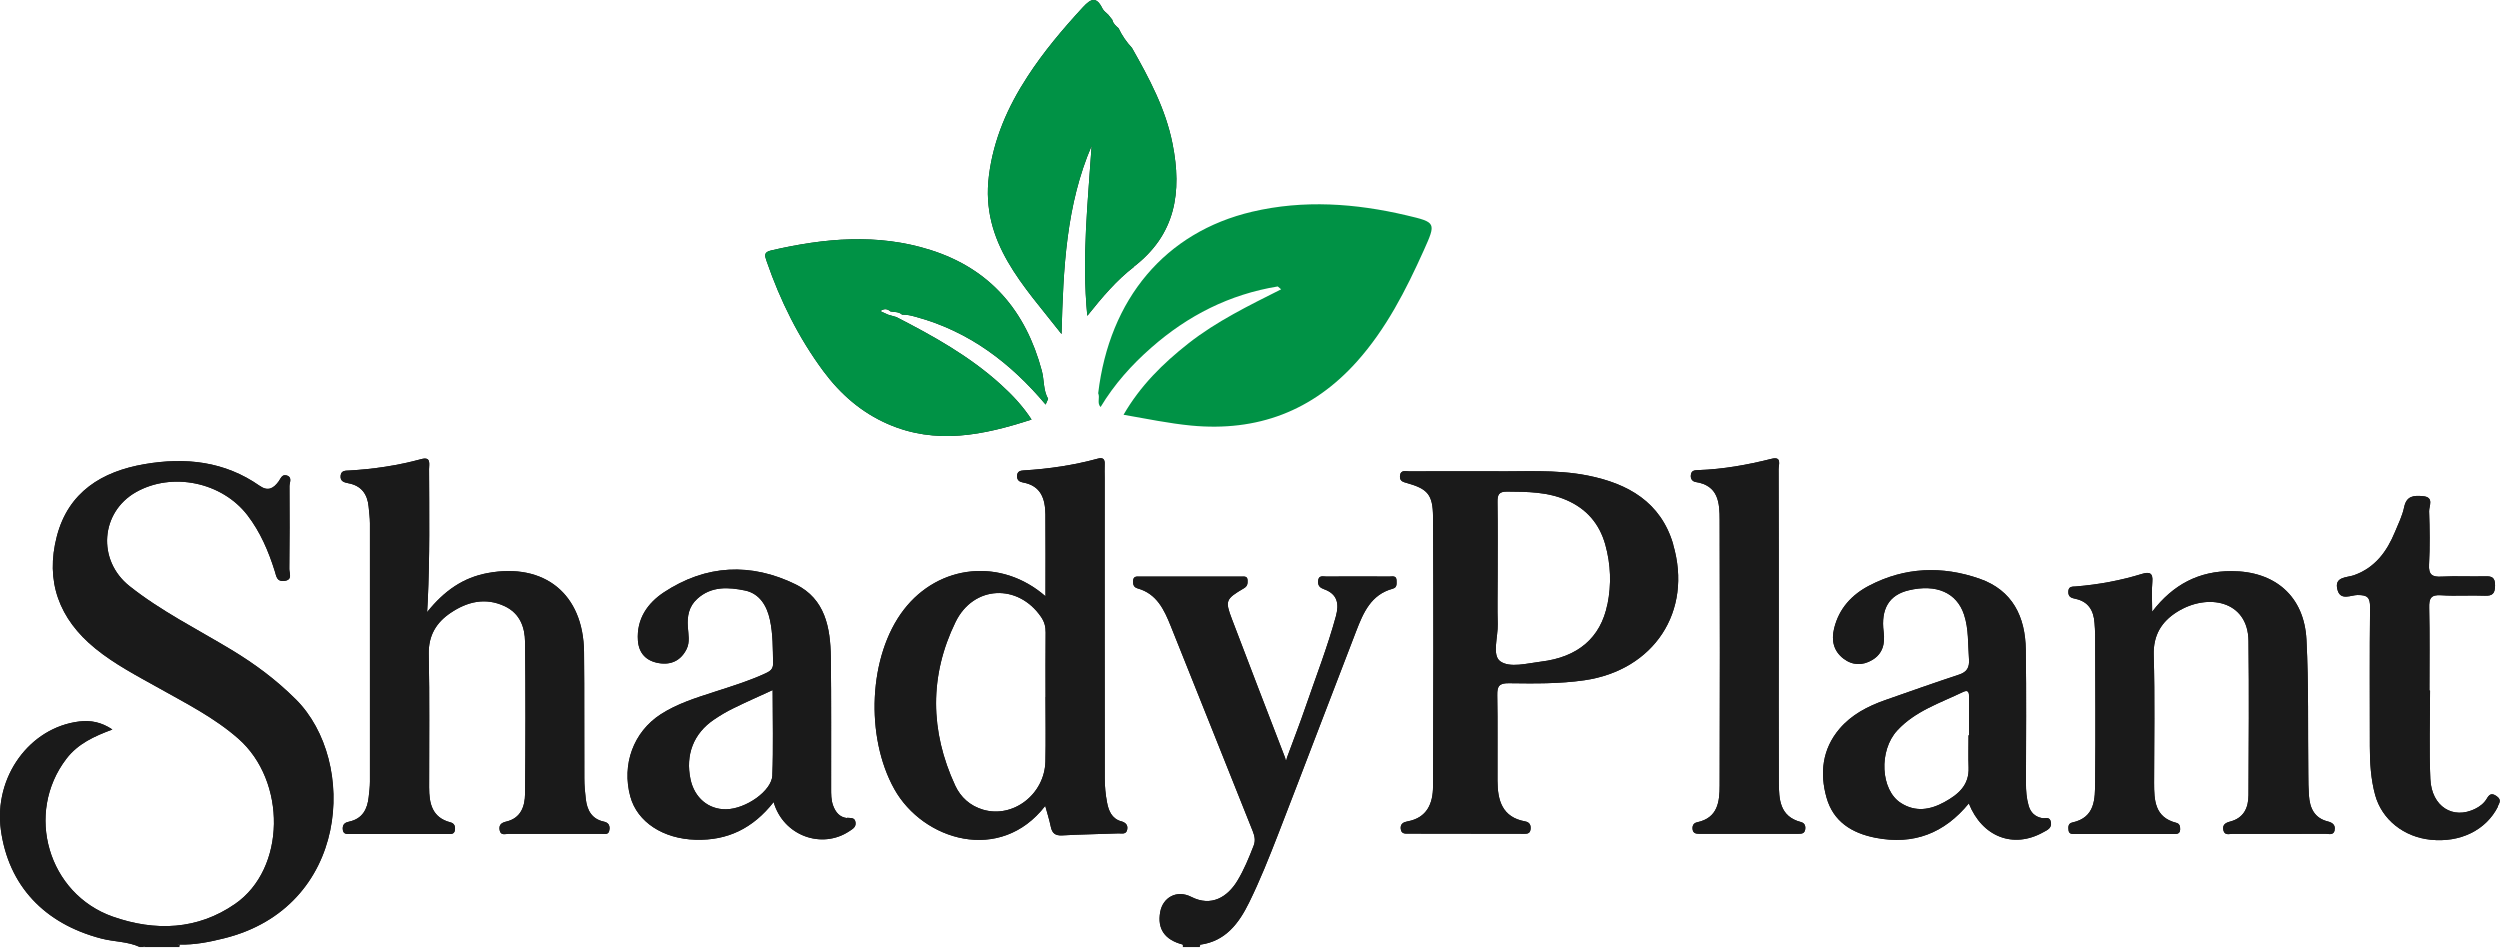
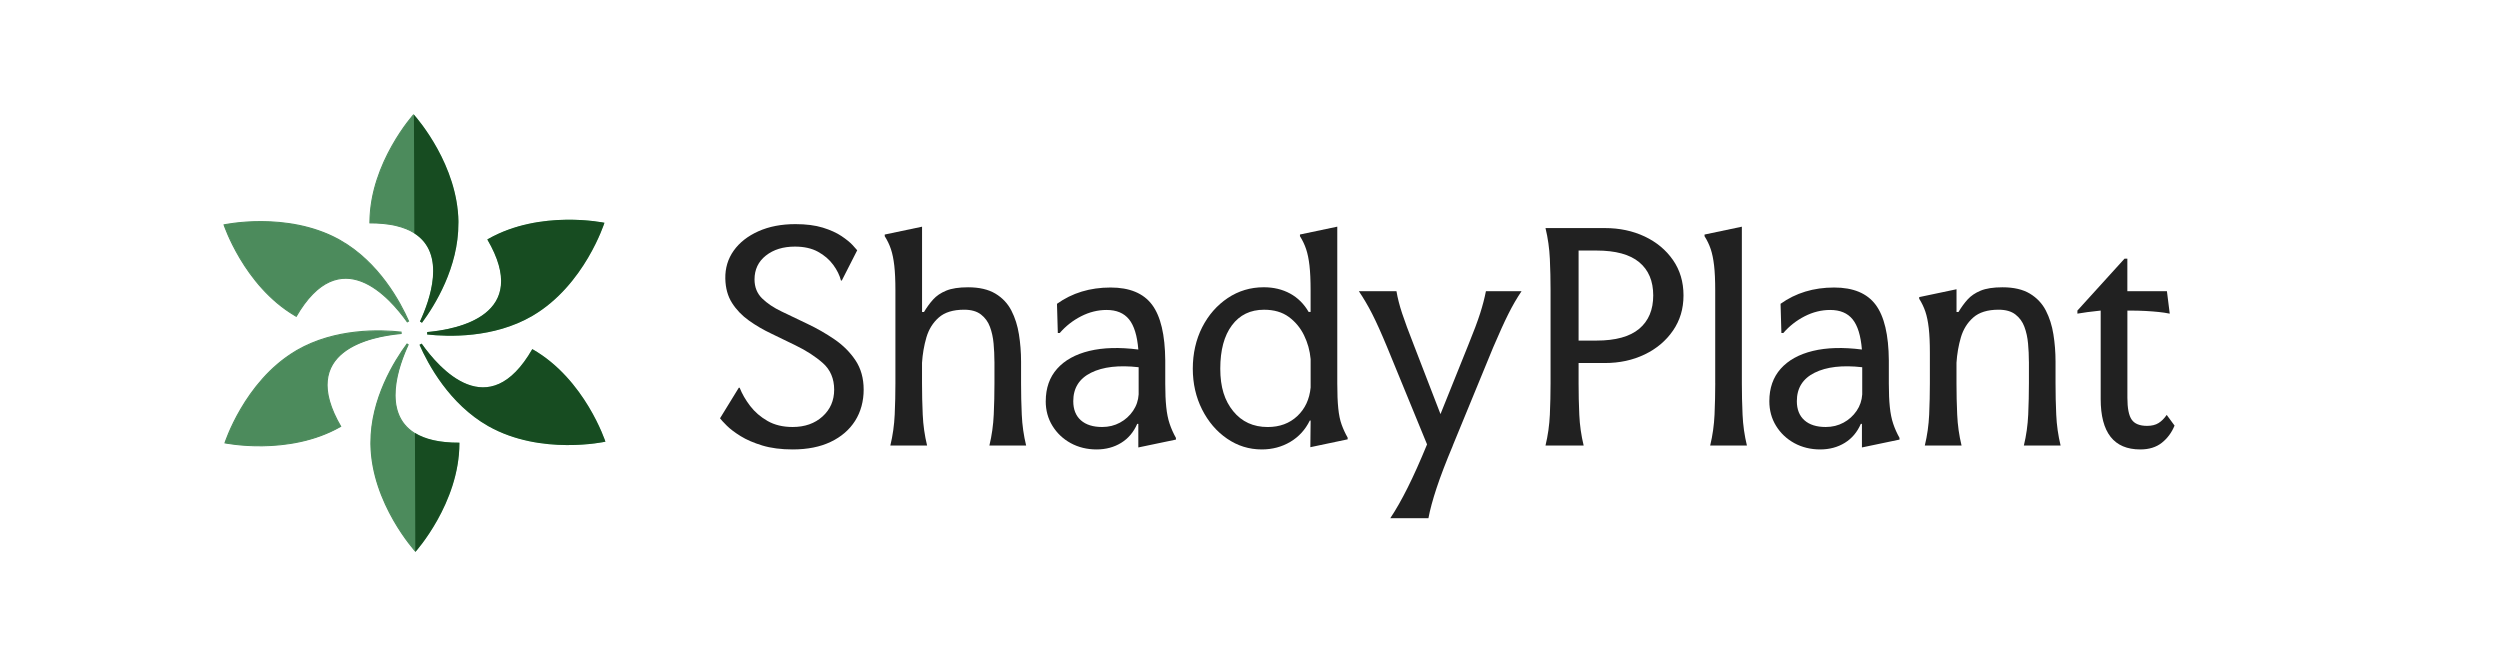
- <svg xmlns="http://www.w3.org/2000/svg" id="Layer_2" data-name="Layer 2" viewBox="0 0 323.44 122.53">
+ <svg xmlns="http://www.w3.org/2000/svg" viewBox="0 0 779.7 208.64">
  <defs>
    <style>
      .cls-1 {
-         fill: #009245;
+         isolation: isolate;
      }

      .cls-2 {
-         fill: #1a1a1a;
+         fill: #4c8b5c;
+       }
+ 
+       .cls-3 {
+         fill: #212121;
+       }
+ 
+       .cls-4 {
+         fill: rgba(255, 255, 255, 0);
+         opacity: 0;
+       }
+ 
+       .cls-5 {
+         mix-blend-mode: multiply;
      }
    </style>
  </defs>
-   <g id="Layer_1-2" data-name="Layer 1">
-     <g>
-       <path class="cls-2" d="M38.27,90.47c8.07,8.05,6.91,26.93-9.29,30.93-1.88,.47-3.78,.85-5.73,.8-.04,.11-.05,.21-.03,.33-.07-.11-.09-.21-.07-.3,0,0,0-.01,0-.02,.02-.07,.06-.12,.12-.18,2.05-.49,4.16-.67,6.19-1.28,6.55-1.95,10.98-5.99,12.56-12.78,1.52-6.5,.38-12.36-4.31-17.35-2.31-2.46-5.05-4.33-7.9-6.06-3.93-2.39-7.99-4.58-11.79-7.19-.55-.38-1.11-.74-1.62-1.17-2.74-2.36-3.66-5.37-2.6-8.45,1.11-3.2,4.15-5.42,7.52-5.67,7.9-.58,11.28,3.1,14.04,9.81,.33,.81,.35,1.78,1.38,2.64,.32-4.1,.12-7.96,.12-11.99-1.02,.28-1.59,1.25-2.59,1-.85-.21-1.51-.76-2.27-1.13-6.29-3.11-12.65-3.26-18.81,.14-6.38,3.52-7.81,12.48-3.15,18.33,2.12,2.66,4.92,4.45,7.82,6.11,4.35,2.5,8.97,4.59,12.84,7.86,3.16,2.68,4.99,6.04,4.97,10.26-.01,1.69,.16,3.38-.27,5.06-1.54,6.01-5.65,8.96-12.1,9.84-3.07,.42-6.17,.14-9.13-1.02-9.76-3.84-10.33-15.11-6.23-20.76,1.29-1.78,3.04-2.92,5.46-3.96-2.02-.56-3.62-.52-5.19,.05-3.69,1.33-5.97,3.94-7.12,7.67-2.03,6.58,1.43,13.68,6.77,16.72,2.74,1.56,5.68,2.38,8.73,2.96,.58,.11,1.42-.13,1.52,.86-1.58-.74-3.33-.67-4.98-1.1-7.41-1.92-12.04-6.87-13.02-14.07-.92-6.83,3.7-13.23,10.15-14.02,1.48-.18,2.87,.09,4.28,1.04-2.34,.87-4.44,1.82-5.94,3.77-5.41,7.06-2.39,17.51,6.02,20.45,5.48,1.92,10.94,1.71,15.79-1.65,6.59-4.55,6.68-15.91,.41-21.4-3.08-2.7-6.69-4.52-10.21-6.5-2.84-1.59-5.75-3.09-8.29-5.16-4.68-3.81-6.49-8.7-4.96-14.53,1.5-5.71,5.82-8.36,11.33-9.31,5.29-.91,10.36-.38,14.9,2.8,1.07,.75,1.78,.35,2.44-.54,.28-.36,.43-.99,1.06-.8,.77,.24,.36,.92,.36,1.39,.03,3.57,.02,7.15-.02,10.72,0,.55,.47,1.41-.66,1.54-.96,.11-1.01-.59-1.21-1.23-.81-2.6-1.87-5.09-3.55-7.28-3.3-4.28-9.72-5.62-14.4-2.99-4.6,2.59-5.08,8.81-.85,12.17,4.08,3.24,8.76,5.57,13.2,8.25,3.01,1.82,5.79,3.88,8.3,6.39Z" />
-       <path class="cls-2" d="M78.85,107.28c-.05,.8-.62,.59-1.05,.6-4,.01-8,.01-12,0-.43,0-1.03,.26-1.16-.49-.12-.69,.24-.95,.87-1.1,1.89-.45,2.4-1.97,2.42-3.59,.06-6.54,.07-13.08,0-19.63-.02-1.92-.66-3.7-2.61-4.63-2.52-1.19-4.87-.6-7.02,.85-1.84,1.24-2.88,2.91-2.83,5.33,.12,5.75,.04,11.51,.05,17.26,0,2.05,.37,3.89,2.75,4.51,.51,.13,.64,.49,.59,.97-.07,.62-.55,.54-.96,.54-4.18,0-8.36,0-12.54,0-.48,0-.99,.08-1.02-.67-.02-.64,.35-.83,.87-.94,1.69-.38,2.32-1.6,2.49-3.17,.07-.66,.16-1.32,.16-1.99,0-11.15,0-22.29,0-33.43,0-.72-.11-1.45-.17-2.17-.16-1.62-.95-2.7-2.62-3.01-.57-.11-1.09-.26-1-1.01,.09-.68,.68-.61,1.13-.64,3.15-.18,6.25-.64,9.3-1.47,1.3-.36,1.01,.64,1.01,1.29,.02,5.69,.1,11.39-.17,17.08-.02,.33-.04,.66-.08,1.42,2.22-2.77,4.66-4.46,7.83-5.05,7.34-1.36,12.39,2.7,12.47,10.2,.06,5.45,.01,10.9,.04,16.35,0,.91,.08,1.82,.19,2.71,.17,1.42,.77,2.55,2.3,2.89,.56,.12,.81,.4,.77,1Z" />
-       <path class="cls-2" d="M109.59,105.84c-.95-.11-1.46-.72-1.79-1.58-.29-.76-.27-1.55-.27-2.33-.01-5.63,.03-11.27-.04-16.89-.05-3.82-.73-7.56-4.54-9.43-5.79-2.84-11.61-2.57-17.04,1.01-2.14,1.41-3.57,3.47-3.38,6.24,.12,1.67,1.08,2.66,2.71,2.93,1.61,.27,2.86-.35,3.59-1.82,.45-.91,.22-1.91,.16-2.86-.1-1.4,.13-2.65,1.22-3.64,1.83-1.67,4.07-1.51,6.19-1.07,1.86,.39,2.82,1.96,3.21,3.79,.4,1.85,.37,3.73,.41,5.61,.02,.75-.35,1.02-.95,1.3-2.14,.99-4.38,1.68-6.61,2.4-2.41,.78-4.84,1.53-6.99,2.92-3.51,2.28-5.06,6.48-3.92,10.64,.9,3.29,4.25,5.47,8.45,5.58,4.11,.12,7.4-1.45,10.09-4.87,1.25,4.35,6.22,6.15,9.8,3.76,.39-.27,.86-.49,.8-1.09-.07-.72-.62-.58-1.09-.64Zm-9.66-5.54c-.08,2.04-3.47,4.38-6.01,4.4-2.27,.03-4.07-1.49-4.58-3.86-.68-3.19,.39-5.95,3.03-7.74,.8-.54,1.63-1.04,2.5-1.46,1.6-.79,3.24-1.51,5.09-2.36,0,3.83,.1,7.43-.04,11.02Z" />
-       <path class="cls-2" d="M113.89,40.25c.38,.17,.69,.32,1,.46,.36,.1,.72,.21,1.08,.31,4.79,2.46,9.48,5.07,13.5,8.72,1.47,1.33,2.83,2.76,3.99,4.54-6.25,2.03-12.36,3.3-18.61,.57-3.4-1.49-6.11-3.85-8.31-6.81-3.22-4.34-5.59-9.13-7.35-14.23-.25-.73-.42-1.18,.58-1.41,6.87-1.59,13.76-2.23,20.61-.06,7.74,2.45,12.34,7.89,14.41,15.64,.32,1.2,.17,2.5,.81,3.62-.11,.25-.21,.49-.32,.74-4.52-5.38-9.9-9.48-16.8-11.35-.59-.16-1.16-.31-1.77-.28-.43-.39-.97-.33-1.49-.41-.38-.32-.78-.45-1.35-.04Z" />
-       <path class="cls-2" d="M145.05,106.26c-1.23-.36-1.63-1.39-1.83-2.47-.19-1-.29-2.04-.29-3.06-.02-12.95-.01-25.91-.01-38.86,0-.6-.03-1.21,0-1.82,.04-.66-.25-.89-.86-.72-3.16,.86-6.38,1.34-9.64,1.53-.41,.03-.82,.11-.84,.72-.01,.57,.34,.76,.76,.84,2.36,.42,2.89,2.14,2.91,4.15,.03,3.45,.01,6.9,.01,10.57-5.72-4.99-13.78-4.15-18.32,1.73-4.6,5.96-5.01,16.46-1.24,23.21,3.73,6.68,13.73,9.69,19.53,2.18,.25,.93,.53,1.79,.71,2.67,.17,.85,.56,1.2,1.48,1.15,2.42-.14,4.84-.16,7.26-.26,.43-.02,1.04,.2,1.16-.53,.1-.6-.26-.88-.78-1.04Zm-9.78-16.09h-.01c0,2.79,.05,5.57-.01,8.35-.1,4.25-4.19,7.38-8.07,6.23-1.67-.49-2.9-1.61-3.6-3.12-3.26-7.04-3.35-14.2,.04-21.15,2.34-4.79,8.1-4.98,11.06-.68,.44,.64,.61,1.27,.6,2.02-.03,2.79-.01,5.57-.01,8.35Z" />
-       <path class="cls-2" d="M146.7,34.53c-2.23,1.71-4.08,3.89-6.03,6.33-.73-7.57,.09-14.77,.56-22-3.28,7.63-3.67,15.75-3.89,24.36-4.92-6.31-10.48-11.82-9.4-20.47,.59-4.73,2.44-8.93,5.01-12.87,2.08-3.2,4.54-6.11,7.13-8.92,1.09-1.19,1.78-1.43,2.56,.16,.15,.31,.49,.52,.74,.78,.18,.23,.36,.45,.53,.67,.1,.48,.45,.78,.8,1.08,.45,.94,1.03,1.79,1.74,2.55,2.23,3.93,4.36,7.9,5.25,12.4,1.24,6.24,.42,11.74-5.03,15.92Z" />
-       <path class="cls-2" d="M150.88,117.47c-.73,1.45-.14,3.02,1.55,4.11,.2,.13,.41,.26,.59,.43,.03,.04,.06,.08,.07,.12,.01,.02,.02,.04,.03,.07,.03,.11,0,.22-.08,.33,.03-.11,.02-.23-.03-.33-2.32-.6-3.3-2.02-2.9-4.21,.34-1.87,2.13-2.91,4.02-1.95,2.61,1.33,4.69,0,5.95-2.06,.88-1.45,1.51-3,2.12-4.57,.27-.7,.11-1.28-.13-1.9-3.54-8.85-7.06-17.7-10.61-26.54-.84-2.09-1.8-4.15-4.27-4.84-.52-.15-.61-.5-.59-.97,.03-.66,.51-.56,.91-.56,4.36,0,8.73,0,13.09,0,.34,0,.79-.09,.81,.46,.01,.41,.02,.76-.47,1.05-2.37,1.4-2.46,1.6-1.55,4,2.24,5.91,4.52,11.8,6.92,18.04-.47-.01-.61-.49-.78-.85-.8-1.7-1.4-3.48-2.07-5.24-1.4-3.68-2.79-7.36-4.2-11.04-.83-2.16-1.52-4.24,1.35-5.77-4.5-.25-8.8-.25-13.32-.22,.4,.98,1.14,1.08,1.61,1.47,1.4,1.15,2.34,2.6,3,4.26,3.5,8.71,6.87,17.47,10.41,26.16,.46,1.13,.52,2.18,.03,3.33-.75,1.72-1.29,3.54-2.63,4.94-1.37,1.44-2.91,2.31-5.02,1.53-2.1-.77-3.18-.5-3.8,.74Z" />
-       <path class="cls-2" d="M180.68,75.13c0,.42,.08,.88-.48,1.03-2.84,.76-3.83,3.13-4.75,5.51-3.39,8.76-6.71,17.55-10.11,26.31-1.16,2.98-2.34,5.95-3.75,8.81-1.3,2.64-3.03,4.99-6.32,5.43,0,.11,0,.21-.05,.31-.07-.11-.1-.21-.07-.31,0-.03,.01-.05,.03-.08,.02-.04,.05-.08,.09-.12,3.17-1.07,5.01-3.43,6.34-6.35,4.22-9.27,7.36-18.97,11.1-28.42,.87-2.2,1.72-4.4,2.62-6.58,.89-2.19,2.29-3.97,4.47-5.21-2.78-.67-5.53-.4-8.21-.36-.12,.29-.13,.45-.04,.51,2.17,1.44,2.14,3.38,1.41,5.6-1.67,5.13-3.56,10.17-5.41,15.23-.1,.28-.21,.57-.36,.84-.18,.34-.33,.77-.73,.85,.89-2.42,1.73-4.57,2.47-6.74,1.33-3.87,2.82-7.69,3.9-11.65,.44-1.62,.22-2.88-1.53-3.51-.5-.18-.81-.43-.77-1.05,.05-.8,.64-.59,1.06-.59,2.72-.02,5.45-.01,8.18,0,.38,0,.91-.16,.91,.53Z" />
-       <path class="cls-2" d="M216.48,70.44c-1.61-5.49-5.86-7.88-11.08-8.92-4.19-.83-8.45-.48-12.31-.55-3.83,0-7.28-.01-10.74,.01-.48,0-1.18-.25-1.23,.64-.03,.65,.44,.74,.93,.88,2.64,.75,3.33,1.48,3.35,4.36,.06,11.63,.05,23.26,0,34.89-.01,2.2-.77,4.06-3.31,4.52-.5,.09-.94,.31-.87,.95,.07,.71,.6,.63,1.08,.63,4.91,0,9.82,.01,14.72,.02,.42,0,.9,.06,.99-.53,.08-.54-.08-.96-.69-1.07-2.98-.54-3.57-2.72-3.58-5.26-.02-3.7,.04-7.39-.03-11.09-.02-1.16,.26-1.54,1.49-1.53,3.26,.04,6.52,.09,9.78-.38,8.98-1.3,14.04-8.89,11.48-17.58Zm-8.52,7.74c-.87,4.35-3.83,6.85-8.6,7.42-1.8,.22-4.03,.85-5.27-.05-1.08-.79-.27-3.16-.32-4.83-.06-1.99-.01-3.99-.01-5.98,0-3.26,.03-6.53-.02-9.79-.01-.97,.18-1.36,1.26-1.35,2.61,.02,5.2,.03,7.65,1.09,2.59,1.12,4.27,3.03,5.04,5.78,.71,2.56,.8,5.13,.28,7.71Z" />
-       <path class="cls-2" d="M233.53,107.38c-.09,.46-.45,.49-.83,.49-4.3,0-8.6,0-12.9,0-.39,0-.73-.08-.81-.52-.08-.47,.08-.87,.59-.97,2.66-.57,2.9-2.64,2.9-4.76,.03-11.44,.04-22.88,0-34.32,0-2.22-.13-4.48-3.09-4.94-.44-.07-.71-.42-.63-.94,.08-.6,.55-.58,.96-.6,3.22-.11,6.36-.68,9.47-1.46,1.37-.35,.92,.76,.92,1.33,.03,6.9,.02,13.8,.02,20.7s-.02,13.19,.01,19.79c.01,2.22,.09,4.46,2.88,5.18,.49,.13,.61,.55,.52,1.01Z" />
-       <path class="cls-2" d="M265.33,106.35c-.13-.76-.74-.43-1.16-.51-.92-.19-1.47-.74-1.72-1.63-.27-.94-.34-1.9-.34-2.87,.01-5.75,.06-11.51-.02-17.26-.05-4.28-1.71-7.72-5.99-9.21-4.82-1.68-9.64-1.51-14.24,.88-2.28,1.18-3.94,2.97-4.57,5.56-.38,1.55-.07,2.91,1.21,3.9,1.17,.89,2.48,.92,3.73,.17,1.37-.82,1.66-2.12,1.47-3.62-.38-3,.71-4.79,3.24-5.39,3.56-.85,6.21,.29,7.16,3.15,.62,1.87,.49,3.83,.64,5.75,.08,1.07-.25,1.67-1.29,2.01-3.2,1.06-6.38,2.18-9.56,3.3-2.24,.79-4.34,1.87-5.91,3.72-2.23,2.63-2.56,5.74-1.67,8.89,.87,3.08,3.23,4.59,6.35,5.2,4.95,.96,8.9-.6,12.06-4.45,1.73,4.35,5.77,5.89,9.63,3.73,.53-.29,1.12-.52,.99-1.31Zm-10.57-11.22h-.08c0,1.39-.04,2.78,.01,4.17,.09,2.3-1.35,3.49-3.11,4.46-1.85,1.02-3.75,1.34-5.65,.13-2.63-1.67-2.89-6.77-.47-9.39,2.33-2.52,5.55-3.55,8.52-4.98,.74-.36,.77,.16,.77,.7-.01,1.63,0,3.27,0,4.9Z" />
-       <path class="cls-2" d="M302.05,107.42c-.16,.69-.77,.45-1.21,.45-4,.02-8,.02-12,.01-.44,0-1.03,.24-1.19-.48-.15-.71,.3-.96,.88-1.11,1.76-.46,2.36-1.77,2.37-3.41,.03-6.66,.08-13.32,0-19.98-.06-5.2-5.3-6.22-9.25-3.73-2,1.26-3.08,3-3.01,5.57,.16,5.51,.05,11.02,.05,16.54,0,2.24,.07,4.46,2.86,5.17,.43,.11,.52,.44,.51,.84-.01,.64-.47,.61-.89,.61-4.24,0-8.48,0-12.72,0-.35,0-.77,.03-.83-.48-.05-.43-.06-.89,.49-1.01,2.99-.65,2.93-3.07,2.95-5.29,.07-6.36,.01-12.72,0-19.08,0-.48-.05-.97-.08-1.45-.11-1.61-.8-2.77-2.48-3.12-.51-.11-.91-.23-.91-.89,0-.77,.55-.67,1-.71,2.9-.24,5.75-.76,8.53-1.62,.96-.29,1.45-.15,1.34,1.04-.11,1.17-.02,2.36-.02,3.85,2.72-3.55,6.08-5.26,10.26-5.25,5.63,0,9.41,3.25,9.7,8.86,.3,5.8,.17,11.62,.24,17.43,0,.91,.02,1.82,.08,2.72,.11,1.63,.69,2.94,2.46,3.38,.6,.15,1.01,.48,.85,1.15Z" />
-       <path class="cls-2" d="M323.17,104.36c-1.54,3.04-4.87,4.68-8.71,4.28-3.47-.36-6.29-2.6-7.17-5.78-.56-2.06-.69-4.17-.69-6.29,0-6-.04-11.99,.03-17.99,.01-1.31-.36-1.6-1.61-1.6-.85,0-2.19,.76-2.59-.62-.52-1.78,1.18-1.61,2.12-1.94,2.74-.98,4.25-3.06,5.3-5.59,.44-1.06,.96-2.11,1.19-3.22,.31-1.49,1.28-1.52,2.42-1.42,1.5,.13,.79,1.27,.81,1.95,.08,2.3,.11,4.61-.01,6.9-.07,1.32,.4,1.63,1.63,1.56,1.87-.1,3.76,.01,5.63-.04,.89-.03,1.29,.16,1.28,1.19-.01,1.03-.31,1.36-1.34,1.32-1.87-.08-3.76,.07-5.63-.06-1.33-.09-1.58,.4-1.55,1.62,.08,3.57,.03,7.15,.03,10.72h.08c0,3.82-.13,7.63,.04,11.44,.16,3.56,2.93,5.29,5.82,3.84,.6-.3,1.13-.71,1.48-1.3,.31-.52,.59-.8,1.25-.34,.68,.47,.41,.85,.16,1.35Z" />
-       <path class="cls-2" d="M28.97,121.4c-1.88,.47-3.78,.85-5.73,.8-.04,.01-.07,.02-.11,.03-1.53,.37-3.13-.17-4.66,.3h-.36c-1.58-.74-3.33-.67-4.98-1.1-7.41-1.92-12.04-6.87-13.02-14.07-.92-6.83,3.7-13.23,10.15-14.02,1.48-.18,2.87,.09,4.28,1.04-2.34,.87-4.44,1.82-5.94,3.77-5.41,7.06-2.39,17.51,6.02,20.45,5.48,1.92,10.94,1.71,15.79-1.65,6.59-4.55,6.68-15.91,.41-21.4-3.08-2.7-6.69-4.52-10.21-6.5-2.84-1.59-5.75-3.09-8.29-5.16-4.68-3.81-6.49-8.7-4.96-14.53,1.5-5.71,5.82-8.36,11.33-9.31,5.29-.91,10.36-.38,14.9,2.8,1.07,.75,1.78,.35,2.44-.54,.28-.36,.43-.99,1.06-.8,.77,.24,.36,.92,.36,1.39,.03,3.57,.02,7.15-.02,10.72,0,.55,.47,1.41-.66,1.54-.96,.11-1.01-.59-1.21-1.23-.81-2.6-1.87-5.09-3.55-7.28-3.3-4.28-9.72-5.62-14.4-2.99-4.6,2.59-5.08,8.81-.85,12.17,4.08,3.24,8.76,5.57,13.2,8.25,3.01,1.82,5.79,3.88,8.3,6.39,8.07,8.05,6.91,26.93-9.29,30.93Z" />
-       <path class="cls-2" d="M23.21,122.53h-4.73c1.51-.75,3.11-.23,4.66-.32,.03,0,.07,0,.1,0-.04,.11-.05,.21-.03,.33Z" />
-       <path class="cls-2" d="M155.26,122.22c0,.11,0,.21-.05,.31h-2.18c.03-.11,.02-.23-.03-.33,.03-.02,.05-.04,.08-.07,.7-.56,1.4-.57,2.09,.01,.03,.03,.06,.05,.09,.08Z" />
-       <path class="cls-1" d="M184.19,32.42c-2.31,5.13-4.85,10.12-8.64,14.36-5.74,6.41-12.89,9.09-21.43,8.28-2.88-.28-5.71-.87-8.76-1.4,2.17-3.76,5.11-6.65,8.39-9.23,3.68-2.89,7.86-4.91,12-7-.15-.13-.29-.25-.44-.37-6.24,1.02-11.64,3.77-16.35,7.91-2.56,2.24-4.81,4.76-6.57,7.69-.5-.52-.05-1.21-.31-1.78,1.45-12.2,8.67-20.85,19.93-23.49,6.65-1.56,13.34-1.09,19.96,.47,3.85,.91,3.85,.93,2.22,4.56Z" />
-       <path class="cls-2" d="M145.05,106.26c-1.23-.36-1.63-1.39-1.83-2.47-.19-1-.29-2.04-.29-3.06-.02-12.95-.01-25.91-.01-38.86,0-.6-.03-1.21,0-1.82,.04-.66-.25-.89-.86-.72-3.16,.86-6.38,1.34-9.64,1.53-.41,.03-.82,.11-.84,.72-.01,.57,.34,.76,.76,.84,2.36,.42,2.89,2.14,2.91,4.15,.03,3.45,.01,6.9,.01,10.57-5.72-4.99-13.78-4.15-18.32,1.73-4.6,5.96-5.01,16.46-1.24,23.21,3.73,6.68,13.73,9.69,19.53,2.18,.25,.93,.53,1.79,.71,2.67,.17,.85,.56,1.2,1.48,1.15,2.42-.14,4.84-.16,7.26-.26,.43-.02,1.04,.2,1.16-.53,.1-.6-.26-.88-.78-1.04Zm-9.78-16.09h-.01c0,2.79,.05,5.57-.01,8.35-.1,4.25-4.19,7.38-8.07,6.23-1.67-.49-2.9-1.61-3.6-3.12-3.26-7.04-3.35-14.2,.04-21.15,2.34-4.79,8.1-4.98,11.06-.68,.44,.64,.61,1.27,.6,2.02-.03,2.79-.01,5.57-.01,8.35Z" />
-       <path class="cls-2" d="M78.85,107.28c-.05,.8-.62,.59-1.05,.6-4,.01-8,.01-12,0-.43,0-1.03,.26-1.16-.49-.12-.69,.24-.95,.87-1.1,1.89-.45,2.4-1.97,2.42-3.59,.06-6.54,.07-13.08,0-19.63-.02-1.92-.66-3.7-2.61-4.63-2.52-1.19-4.87-.6-7.02,.85-1.84,1.24-2.88,2.91-2.83,5.33,.12,5.75,.04,11.51,.05,17.26,0,2.05,.37,3.89,2.75,4.51,.51,.13,.64,.49,.59,.97-.07,.62-.55,.54-.96,.54-4.18,0-8.36,0-12.54,0-.48,0-.99,.08-1.02-.67-.02-.64,.35-.83,.87-.94,1.69-.38,2.32-1.6,2.49-3.17,.07-.66,.16-1.32,.16-1.99,0-11.15,0-22.29,0-33.43,0-.72-.11-1.45-.17-2.17-.16-1.62-.95-2.7-2.62-3.01-.57-.11-1.09-.26-1-1.01,.09-.68,.68-.61,1.13-.64,3.15-.18,6.25-.64,9.3-1.47,1.3-.36,1.01,.64,1.01,1.29,.02,5.69,.1,11.39-.17,17.08-.02,.33-.04,.66-.08,1.42,2.22-2.77,4.66-4.46,7.83-5.05,7.34-1.36,12.39,2.7,12.47,10.2,.06,5.45,.01,10.9,.04,16.35,0,.91,.08,1.82,.19,2.71,.17,1.42,.77,2.55,2.3,2.89,.56,.12,.81,.4,.77,1Z" />
-       <path class="cls-2" d="M216.48,70.44c-1.61-5.49-5.86-7.88-11.08-8.92-4.19-.83-8.45-.48-12.31-.55-3.83,0-7.28-.01-10.74,.01-.48,0-1.18-.25-1.23,.64-.03,.65,.44,.74,.93,.88,2.64,.75,3.33,1.48,3.35,4.36,.06,11.63,.05,23.26,0,34.89-.01,2.2-.77,4.06-3.31,4.52-.5,.09-.94,.31-.87,.95,.07,.71,.6,.63,1.08,.63,4.91,0,9.82,.01,14.72,.02,.42,0,.9,.06,.99-.53,.08-.54-.08-.96-.69-1.07-2.98-.54-3.57-2.72-3.58-5.26-.02-3.7,.04-7.39-.03-11.09-.02-1.16,.26-1.54,1.49-1.53,3.26,.04,6.52,.09,9.78-.38,8.98-1.3,14.04-8.89,11.48-17.58Zm-8.52,7.74c-.87,4.35-3.83,6.85-8.6,7.42-1.8,.22-4.03,.85-5.27-.05-1.08-.79-.27-3.16-.32-4.83-.06-1.99-.01-3.99-.01-5.98,0-3.26,.03-6.53-.02-9.79-.01-.97,.18-1.36,1.26-1.35,2.61,.02,5.2,.03,7.65,1.09,2.59,1.12,4.27,3.03,5.04,5.78,.71,2.56,.8,5.13,.28,7.71Z" />
-       <path class="cls-1" d="M146.7,34.53c-2.23,1.71-4.08,3.89-6.03,6.33-.73-7.57,.09-14.77,.56-22-3.28,7.63-3.67,15.75-3.89,24.36-4.92-6.31-10.48-11.82-9.4-20.47,.59-4.73,2.44-8.93,5.01-12.87,2.08-3.2,4.54-6.11,7.13-8.92,1.09-1.19,1.78-1.43,2.56,.16,.15,.31,.49,.52,.74,.78,.18,.23,.36,.45,.53,.67,.1,.48,.45,.78,.8,1.08,.45,.94,1.03,1.79,1.74,2.55,2.23,3.93,4.36,7.9,5.25,12.4,1.24,6.24,.42,11.74-5.03,15.92Z" />
-       <path class="cls-1" d="M113.89,40.25c.38,.17,.69,.32,1,.46,.36,.1,.72,.21,1.08,.31,4.79,2.46,9.48,5.07,13.5,8.72,1.47,1.33,2.83,2.76,3.99,4.54-6.25,2.03-12.36,3.3-18.61,.57-3.4-1.49-6.11-3.85-8.31-6.81-3.22-4.34-5.59-9.13-7.35-14.23-.25-.73-.42-1.18,.58-1.41,6.87-1.59,13.76-2.23,20.61-.06,7.74,2.45,12.34,7.89,14.41,15.64,.32,1.2,.17,2.5,.81,3.62-.11,.25-.21,.49-.32,.74-4.52-5.38-9.9-9.48-16.8-11.35-.59-.16-1.16-.31-1.77-.28-.43-.39-.97-.33-1.49-.41-.38-.32-.78-.45-1.35-.04Z" />
-       <path class="cls-2" d="M302.05,107.42c-.16,.69-.77,.45-1.21,.45-4,.02-8,.02-12,.01-.44,0-1.03,.24-1.19-.48-.15-.71,.3-.96,.88-1.11,1.76-.46,2.36-1.77,2.37-3.41,.03-6.66,.08-13.32,0-19.98-.06-5.2-5.3-6.22-9.25-3.73-2,1.26-3.08,3-3.01,5.57,.16,5.51,.05,11.02,.05,16.54,0,2.24,.07,4.46,2.86,5.17,.43,.11,.52,.44,.51,.84-.01,.64-.47,.61-.89,.61-4.24,0-8.48,0-12.72,0-.35,0-.77,.03-.83-.48-.05-.43-.06-.89,.49-1.01,2.99-.65,2.93-3.07,2.95-5.29,.07-6.36,.01-12.72,0-19.08,0-.48-.05-.97-.08-1.45-.11-1.61-.8-2.77-2.48-3.12-.51-.11-.91-.23-.91-.89,0-.77,.55-.67,1-.71,2.9-.24,5.75-.76,8.53-1.62,.96-.29,1.45-.15,1.34,1.04-.11,1.17-.02,2.36-.02,3.85,2.72-3.55,6.08-5.26,10.26-5.25,5.63,0,9.41,3.25,9.7,8.86,.3,5.8,.17,11.62,.24,17.43,0,.91,.02,1.82,.08,2.72,.11,1.63,.69,2.94,2.46,3.38,.6,.15,1.01,.48,.85,1.15Z" />
-       <path class="cls-2" d="M109.59,105.84c-.95-.11-1.46-.72-1.79-1.58-.29-.76-.27-1.55-.27-2.33-.01-5.63,.03-11.27-.04-16.89-.05-3.82-.73-7.56-4.54-9.43-5.79-2.84-11.61-2.57-17.04,1.01-2.14,1.41-3.57,3.47-3.38,6.24,.12,1.67,1.08,2.66,2.71,2.93,1.61,.27,2.86-.35,3.59-1.82,.45-.91,.22-1.91,.16-2.86-.1-1.4,.13-2.65,1.22-3.64,1.83-1.67,4.07-1.51,6.19-1.07,1.86,.39,2.82,1.96,3.21,3.79,.4,1.85,.37,3.73,.41,5.61,.02,.75-.35,1.02-.95,1.3-2.14,.99-4.38,1.68-6.61,2.4-2.41,.78-4.84,1.53-6.99,2.92-3.51,2.28-5.06,6.48-3.92,10.64,.9,3.29,4.25,5.47,8.45,5.58,4.11,.12,7.4-1.45,10.09-4.87,1.25,4.35,6.22,6.15,9.8,3.76,.39-.27,.86-.49,.8-1.09-.07-.72-.62-.58-1.09-.64Zm-9.66-5.54c-.08,2.04-3.47,4.38-6.01,4.4-2.27,.03-4.07-1.49-4.58-3.86-.68-3.19,.39-5.95,3.03-7.74,.8-.54,1.63-1.04,2.5-1.46,1.6-.79,3.24-1.51,5.09-2.36,0,3.83,.1,7.43-.04,11.02Z" />
-       <path class="cls-2" d="M265.33,106.35c-.13-.76-.74-.43-1.16-.51-.92-.19-1.47-.74-1.72-1.63-.27-.94-.34-1.9-.34-2.87,.01-5.75,.06-11.51-.02-17.26-.05-4.28-1.71-7.72-5.99-9.21-4.82-1.68-9.64-1.51-14.24,.88-2.28,1.18-3.94,2.97-4.57,5.56-.38,1.55-.07,2.91,1.21,3.9,1.17,.89,2.48,.92,3.73,.17,1.37-.82,1.66-2.12,1.47-3.62-.38-3,.71-4.79,3.24-5.39,3.56-.85,6.21,.29,7.16,3.15,.62,1.87,.49,3.83,.64,5.75,.08,1.07-.25,1.67-1.29,2.01-3.2,1.06-6.38,2.18-9.56,3.3-2.24,.79-4.34,1.87-5.91,3.72-2.23,2.63-2.56,5.74-1.67,8.89,.87,3.08,3.23,4.59,6.35,5.2,4.95,.96,8.9-.6,12.06-4.45,1.73,4.35,5.77,5.89,9.63,3.73,.53-.29,1.12-.52,.99-1.31Zm-10.57-11.22h-.08c0,1.39-.04,2.78,.01,4.17,.09,2.3-1.35,3.49-3.11,4.46-1.85,1.02-3.75,1.34-5.65,.13-2.63-1.67-2.89-6.77-.47-9.39,2.33-2.52,5.55-3.55,8.52-4.98,.74-.36,.77,.16,.77,.7-.01,1.63,0,3.27,0,4.9Z" />
-       <path class="cls-2" d="M180.2,76.16c-2.84,.76-3.83,3.13-4.75,5.51-3.39,8.76-6.71,17.55-10.11,26.31-1.16,2.98-2.34,5.95-3.75,8.81-1.3,2.64-3.03,4.99-6.32,5.43h-.12c-.68,0-1.36-.02-2.04-.03h-.11c-2.32-.6-3.3-2.02-2.9-4.21,.34-1.87,2.13-2.91,4.02-1.95,2.61,1.33,4.69,0,5.95-2.06,.88-1.45,1.51-3,2.12-4.57,.27-.7,.11-1.28-.13-1.9-3.54-8.85-7.06-17.7-10.61-26.54-.84-2.09-1.8-4.15-4.27-4.84-.52-.15-.61-.5-.59-.97,.03-.66,.51-.56,.91-.56,4.36,0,8.73,0,13.09,0,.34,0,.79-.09,.81,.46,.01,.41,.02,.76-.47,1.05-2.37,1.4-2.46,1.6-1.55,4,2.24,5.91,4.52,11.8,6.92,18.04,.03,.07,.05,.13,.08,.2,.03-.07,.05-.14,.08-.21,.89-2.42,1.73-4.57,2.47-6.74,1.33-3.87,2.82-7.69,3.9-11.65,.44-1.62,.22-2.88-1.53-3.51-.5-.18-.81-.43-.77-1.05,.05-.8,.64-.59,1.06-.59,2.72-.02,5.45-.01,8.18,0,.38,0,.91-.16,.91,.53,0,.42,.08,.88-.48,1.03Z" />
-       <path class="cls-2" d="M233.53,107.38c-.09,.46-.45,.49-.83,.49-4.3,0-8.6,0-12.9,0-.39,0-.73-.08-.81-.52-.08-.47,.08-.87,.59-.97,2.66-.57,2.9-2.64,2.9-4.76,.03-11.44,.04-22.88,0-34.32,0-2.22-.13-4.48-3.09-4.94-.44-.07-.71-.42-.63-.94,.08-.6,.55-.58,.96-.6,3.22-.11,6.36-.68,9.47-1.46,1.37-.35,.92,.76,.92,1.33,.03,6.9,.02,13.8,.02,20.7s-.02,13.19,.01,19.79c.01,2.22,.09,4.46,2.88,5.18,.49,.13,.61,.55,.52,1.01Z" />
-       <path class="cls-2" d="M323.17,104.36c-1.54,3.04-4.87,4.68-8.71,4.28-3.47-.36-6.29-2.6-7.17-5.78-.56-2.06-.69-4.17-.69-6.29,0-6-.04-11.99,.03-17.99,.01-1.31-.36-1.6-1.61-1.6-.85,0-2.19,.76-2.59-.62-.52-1.78,1.18-1.61,2.12-1.94,2.74-.98,4.25-3.06,5.3-5.59,.44-1.06,.96-2.11,1.19-3.22,.31-1.49,1.28-1.52,2.42-1.42,1.5,.13,.79,1.27,.81,1.95,.08,2.3,.11,4.61-.01,6.9-.07,1.32,.4,1.63,1.63,1.56,1.87-.1,3.76,.01,5.63-.04,.89-.03,1.29,.16,1.28,1.19-.01,1.03-.31,1.36-1.34,1.32-1.87-.08-3.76,.07-5.63-.06-1.33-.09-1.58,.4-1.55,1.62,.08,3.57,.03,7.15,.03,10.72h.08c0,3.82-.13,7.63,.04,11.44,.16,3.56,2.93,5.29,5.82,3.84,.6-.3,1.13-.71,1.48-1.3,.31-.52,.59-.8,1.25-.34,.68,.47,.41,.85,.16,1.35Z" />
+   <g class="cls-1">
+     <g id="Layer_1" data-name="Layer 1">
+       <g>
+         <rect class="cls-4" width="779.7" height="208.64" />
+         <g>
+           <path class="cls-3" d="M267.35,78.05l-4.81,9.45h-.26c-.41-1.63-1.21-3.27-2.41-4.9-1.2-1.63-2.77-2.99-4.73-4.07-1.96-1.08-4.36-1.62-7.22-1.62-3.67,0-6.69,.93-9.06,2.8-2.36,1.87-3.54,4.35-3.54,7.44,0,2.39,.79,4.36,2.36,5.91,1.58,1.55,3.62,2.92,6.13,4.11,2.51,1.2,5.16,2.47,7.96,3.81,2.97,1.4,5.8,3.02,8.49,4.86,2.68,1.84,4.87,4.02,6.56,6.56,1.69,2.54,2.54,5.59,2.54,9.14s-.89,6.91-2.67,9.71c-1.78,2.8-4.32,4.99-7.61,6.56-3.3,1.58-7.25,2.36-11.86,2.36-3.62,0-6.77-.41-9.45-1.22-2.68-.82-4.94-1.79-6.78-2.93-1.84-1.14-3.28-2.23-4.33-3.28s-1.75-1.81-2.1-2.28l5.86-9.54h.26c.76,1.93,1.85,3.82,3.28,5.69,1.43,1.87,3.24,3.43,5.42,4.68,2.19,1.26,4.8,1.88,7.83,1.88,3.79,0,6.9-1.09,9.32-3.28,2.42-2.19,3.63-4.97,3.63-8.36s-1.17-6.2-3.5-8.27c-2.33-2.07-5.19-3.92-8.58-5.56-2.45-1.22-4.94-2.43-7.48-3.63-2.54-1.2-4.89-2.57-7.04-4.11-2.16-1.54-3.91-3.37-5.25-5.47-1.34-2.1-2.04-4.64-2.1-7.61-.06-3.27,.82-6.17,2.62-8.71,1.81-2.54,4.38-4.55,7.7-6.04,3.33-1.49,7.18-2.23,11.55-2.23,3.33,0,6.17,.37,8.53,1.09,2.36,.73,4.3,1.61,5.82,2.63,1.52,1.02,2.67,1.96,3.46,2.8,.79,.85,1.27,1.39,1.44,1.62Z" />
+           <path class="cls-3" d="M310.14,112.78c0-1.87-.09-3.75-.26-5.64-.17-1.9-.55-3.63-1.14-5.21-.58-1.58-1.52-2.86-2.8-3.85-1.28-.99-3.03-1.49-5.25-1.49-3.44,0-6.08,.82-7.92,2.45-1.84,1.63-3.12,3.71-3.85,6.21-.73,2.51-1.18,5.13-1.36,7.88v6.39c0,3.27,.07,6.53,.22,9.8,.14,3.27,.6,6.48,1.36,9.63h-11.46c.76-3.15,1.21-6.36,1.36-9.63,.15-3.27,.22-6.53,.22-9.8v-28.96c0-3.15-.12-5.73-.35-7.74-.23-2.01-.58-3.72-1.05-5.12-.47-1.4-1.11-2.74-1.93-4.03v-.52l11.64-2.45v26.6h.61c.88-1.46,1.82-2.76,2.84-3.89,1.02-1.14,2.38-2.06,4.07-2.76,1.69-.7,3.97-1.05,6.82-1.05,3.5,0,6.34,.66,8.53,1.97,2.19,1.31,3.85,3.08,4.99,5.29,1.14,2.22,1.93,4.7,2.36,7.44,.44,2.74,.66,5.57,.66,8.49v6.74c0,3.27,.07,6.53,.22,9.8,.14,3.27,.6,6.48,1.36,9.63h-11.46c.76-3.15,1.21-6.36,1.36-9.63,.15-3.27,.22-6.53,.22-9.8v-6.74Z" />
+           <path class="cls-3" d="M326.15,125.12c0-4.08,1.18-7.45,3.54-10.11,2.36-2.65,5.7-4.51,10.02-5.56,4.32-1.05,9.42-1.19,15.31-.44-.35-4.32-1.31-7.45-2.89-9.41-1.58-1.95-3.91-2.93-7-2.93-2.74,0-5.4,.66-7.96,1.97s-4.78,3.05-6.65,5.21h-.61l-.26-9.1c4.73-3.38,10.29-5.08,16.71-5.08,5.95,0,10.27,1.79,12.95,5.38,2.68,3.59,4.05,9.38,4.11,17.37v7.26c0,2.86,.1,5.28,.31,7.26,.2,1.98,.55,3.72,1.05,5.21,.5,1.49,1.15,2.96,1.97,4.42v.53l-11.73,2.45v-7.35h-.35c-1.11,2.57-2.77,4.54-4.99,5.91-2.22,1.37-4.78,2.06-7.7,2.06s-5.66-.66-8.05-1.97c-2.39-1.31-4.29-3.11-5.69-5.38-1.4-2.27-2.1-4.84-2.1-7.7Zm8.58,0c0,2.57,.79,4.55,2.36,5.95,1.58,1.4,3.79,2.1,6.65,2.1,2.04,0,3.89-.45,5.56-1.36,1.66-.9,3.02-2.13,4.07-3.67,1.05-1.54,1.63-3.25,1.75-5.12v-8.49c-6.18-.7-11.13-.13-14.83,1.71-3.71,1.84-5.56,4.8-5.56,8.88Z" />
+           <path class="cls-3" d="M417.07,119.61c0,3.15,.1,5.73,.31,7.74,.2,2.01,.55,3.71,1.05,5.08,.49,1.37,1.12,2.73,1.88,4.07v.52l-11.64,2.45,.09-8.31h-.26c-1.4,2.86-3.43,5.08-6.08,6.65s-5.62,2.36-8.88,2.36c-3.97,0-7.58-1.12-10.85-3.37-3.27-2.24-5.86-5.28-7.79-9.1-1.92-3.82-2.89-8.06-2.89-12.73s.98-9.08,2.93-12.91c1.95-3.82,4.61-6.85,7.96-9.1,3.35-2.24,7.1-3.37,11.24-3.37,3.09,0,5.83,.66,8.23,1.97,2.39,1.31,4.32,3.22,5.77,5.73h.61v-6.74c0-3.15-.12-5.73-.35-7.74-.23-2.01-.58-3.72-1.05-5.12-.47-1.4-1.11-2.74-1.92-4.03v-.52l11.64-2.45v48.91Zm-8.31-7.61c-.23-2.62-.92-5.1-2.06-7.44-1.14-2.33-2.73-4.24-4.77-5.73-2.04-1.49-4.61-2.23-7.7-2.23-4.26,0-7.6,1.62-10.02,4.86-2.42,3.24-3.63,7.74-3.63,13.52s1.34,9.96,4.03,13.26c2.68,3.3,6.27,4.94,10.76,4.94,3.73,0,6.81-1.14,9.23-3.41,2.42-2.27,3.81-5.25,4.16-8.92v-8.84Z" />
+           <path class="cls-3" d="M453.12,138.95c-2.16,5.13-3.85,9.55-5.08,13.26-1.22,3.7-2.07,6.84-2.54,9.41h-11.9c1.75-2.62,3.56-5.8,5.43-9.54,1.87-3.73,3.88-8.23,6.04-13.48l-12.43-30.28c-1.81-4.37-3.37-7.84-4.68-10.41-1.31-2.57-2.7-4.93-4.16-7.09h11.73c.35,2.1,.93,4.39,1.75,6.87,.82,2.48,2.04,5.79,3.67,9.93l8.31,21.53,8.66-21.53c1.69-4.14,2.93-7.45,3.72-9.93,.79-2.48,1.38-4.77,1.79-6.87h11.11c-1.46,2.16-2.83,4.52-4.11,7.09-1.29,2.57-2.86,6.04-4.73,10.41l-12.6,30.63Z" />
+           <path class="cls-3" d="M500.55,71.13c4.55,0,8.68,.88,12.38,2.62,3.7,1.75,6.65,4.2,8.84,7.35,2.19,3.15,3.28,6.83,3.28,11.03s-1.09,7.8-3.28,10.98c-2.19,3.18-5.13,5.66-8.84,7.44-3.71,1.78-7.83,2.67-12.38,2.67h-8.22v6.3c0,3.27,.07,6.53,.22,9.8,.14,3.27,.6,6.48,1.36,9.63h-11.9c.76-3.15,1.21-6.36,1.36-9.63,.14-3.27,.22-6.53,.22-9.8v-28.96c0-3.27-.07-6.53-.22-9.8-.15-3.27-.6-6.48-1.36-9.63h18.55Zm-8.22,35.09h5.6c5.95,0,10.38-1.23,13.3-3.67,2.92-2.45,4.38-5.92,4.38-10.41s-1.46-7.95-4.38-10.37c-2.92-2.42-7.35-3.63-13.3-3.63h-5.6v28.09Z" />
+           <path class="cls-3" d="M534.94,119.52v-28.96c0-3.15-.12-5.73-.35-7.74-.23-2.01-.58-3.72-1.05-5.12-.47-1.4-1.11-2.74-1.93-4.03v-.52l11.64-2.45v48.83c0,3.27,.07,6.53,.22,9.8,.14,3.27,.6,6.48,1.36,9.63h-11.46c.76-3.15,1.21-6.36,1.36-9.63,.14-3.27,.22-6.53,.22-9.8Z" />
+           <path class="cls-3" d="M551.82,125.12c0-4.08,1.18-7.45,3.54-10.11,2.36-2.65,5.7-4.51,10.02-5.56,4.32-1.05,9.42-1.19,15.31-.44-.35-4.32-1.31-7.45-2.89-9.41-1.57-1.95-3.91-2.93-7-2.93-2.74,0-5.4,.66-7.96,1.97s-4.78,3.05-6.65,5.21h-.61l-.26-9.1c4.73-3.38,10.3-5.08,16.71-5.08,5.95,0,10.27,1.79,12.95,5.38,2.68,3.59,4.05,9.38,4.11,17.37v7.26c0,2.86,.1,5.28,.31,7.26,.2,1.98,.55,3.72,1.05,5.21,.5,1.49,1.15,2.96,1.97,4.42v.53l-11.72,2.45v-7.35h-.35c-1.11,2.57-2.77,4.54-4.99,5.91-2.22,1.37-4.78,2.06-7.7,2.06s-5.66-.66-8.05-1.97c-2.39-1.31-4.29-3.11-5.69-5.38-1.4-2.27-2.1-4.84-2.1-7.7Zm8.58,0c0,2.57,.79,4.55,2.36,5.95,1.57,1.4,3.79,2.1,6.65,2.1,2.04,0,3.89-.45,5.56-1.36,1.66-.9,3.02-2.13,4.07-3.67,1.05-1.54,1.63-3.25,1.75-5.12v-8.49c-6.19-.7-11.13-.13-14.83,1.71-3.71,1.84-5.56,4.8-5.56,8.88Z" />
+           <path class="cls-3" d="M632.77,112.78c0-1.87-.09-3.75-.26-5.64-.17-1.9-.55-3.63-1.14-5.21-.58-1.58-1.52-2.86-2.8-3.85-1.28-.99-3.03-1.49-5.25-1.49-3.44,0-6.08,.82-7.92,2.45-1.84,1.63-3.12,3.71-3.85,6.21-.73,2.51-1.18,5.13-1.36,7.88v6.39c0,3.27,.07,6.53,.22,9.8,.14,3.27,.6,6.48,1.36,9.63h-11.46c.76-3.15,1.21-6.36,1.36-9.63,.14-3.27,.22-6.53,.22-9.8v-9.45c0-3.15-.12-5.73-.35-7.74-.23-2.01-.58-3.72-1.05-5.12s-1.11-2.74-1.93-4.03v-.52l11.64-2.45v7.09h.61c.88-1.46,1.82-2.76,2.84-3.89,1.02-1.14,2.38-2.06,4.07-2.76,1.69-.7,3.97-1.05,6.82-1.05,3.5,0,6.35,.66,8.53,1.97s3.85,3.08,4.99,5.29c1.14,2.22,1.93,4.7,2.36,7.44,.44,2.74,.66,5.57,.66,8.49v6.74c0,3.27,.07,6.53,.22,9.8,.14,3.27,.6,6.48,1.36,9.63h-11.46c.76-3.15,1.21-6.36,1.36-9.63,.14-3.27,.22-6.53,.22-9.8v-6.74Z" />
+           <path class="cls-3" d="M667.5,140.17c-8.22,0-12.34-5.25-12.34-15.75v-27.56c-1.63,.18-3,.34-4.11,.48-1.11,.15-2.16,.31-3.15,.48v-.96l14.7-16.19h.88v10.15h12.34l.88,7c-1.17-.23-2.32-.41-3.46-.52-1.14-.12-2.46-.22-3.98-.31s-3.44-.13-5.77-.13v27.21c0,3.27,.45,5.54,1.36,6.83,.9,1.28,2.49,1.92,4.77,1.92,1.46,0,2.65-.29,3.59-.88,.93-.58,1.78-1.43,2.54-2.54l2.45,3.33c-.88,2.16-2.19,3.94-3.94,5.34-1.75,1.4-4,2.1-6.74,2.1Z" />
+         </g>
+         <g>
+           <g>
+             <g>
+               <path class="cls-2" d="M188.59,137.62c-2.07,.41-20.96,3.81-36.28-4.91-11.96-6.8-18.63-19.2-21.31-25.26,.05-.02,.1-.05,.15-.07,.03-.01,.05-.03,.08-.04,.05-.03,.1-.06,.15-.09,3.47,4.89,10.89,13.71,19.27,13.72,5.68,0,10.87-3.99,15.43-11.86,15.22,8.74,21.82,26.55,22.52,28.52Z" />
+               <path class="cls-2" d="M166.15,108.95c-.05-.03-.09-.05-.14-.08-13.61,23.71-29.03,6.05-34.51-1.71-.05,.03-.09,.06-.14,.09-.05,.03-.1,.06-.15,.09,1.07,1.52,2.5,3.4,4.22,5.28,5.11,5.58,10.37,8.51,15.2,8.53,5.7,0,10.89-3.94,15.44-11.7h0s.04-.07,.06-.1c8.25,4.79,13.86,12.21,17.13,17.63,3.04,5.03,4.67,9.31,5.1,10.54-1.29,.24-5.8,1.01-11.71,.97-6.37-.06-15.67-1.1-24.02-5.76-.08-.05-.16-.09-.24-.14-8.4-4.78-14.1-12.32-17.42-17.81-1.72-2.84-2.98-5.44-3.84-7.39-.05,.03-.1,.05-.15,.07-.05,.03-.1,.05-.15,.07,2.67,6.08,9.32,18.48,21.39,25.34,.04,.02,.09,.05,.13,.07,16.38,9.23,36.46,4.81,36.46,4.81,0,0-6.36-19.44-22.67-28.8Z" />
+             </g>
+             <g>
+               <path class="cls-2" d="M188.29,69.6c-.68,1.99-7.17,19.96-22.41,28.8-11.9,6.9-26.03,6.45-32.65,5.73,0-.05,0-.11,0-.17,0-.03,0-.06,0-.09v-.02c0-.05,0-.11,0-.16,6-.54,17.38-2.53,21.58-9.74,2.84-4.89,1.96-11.37-2.61-19.23,15.22-8.74,34.02-5.53,36.09-5.14Z" />
+               <path class="cls-2" d="M152.3,74.5c-.11,.06-.21,.12-.32,.18,13.83,23.6-9.25,28.05-18.75,28.88,0,.05,0,.1,0,.15,0,.05,0,.11,0,.16v.02c1.85-.16,4.21-.46,6.7-1,7.41-1.62,12.6-4.67,15.02-8.83,2.86-4.92,2-11.4-2.53-19.25,.05-.03,.1-.06,.15-.08,8.25-4.64,17.46-5.75,23.77-5.87,5.9-.1,10.43,.63,11.72,.87-.43,1.23-2.02,5.51-5.01,10.58-3.23,5.45-8.77,12.94-16.99,17.78-.09,.06-.19,.12-.28,.17-8.36,4.85-17.78,6-24.21,6.11-3.33,.06-6.23-.15-8.35-.39,0,.06,0,.11,0,.17,0,.06,0,.11-.01,.17,6.62,.73,20.74,1.2,32.75-5.76,.05-.03,.11-.06,.16-.1,16.2-9.5,22.39-28.98,22.39-28.98,0,0-19.96-4.2-36.22,5.02Z" />
+             </g>
+             <g>
+               <path class="cls-2" d="M142.8,69.56c.06,13.7-7.4,25.66-11.34,31-.04-.03-.09-.06-.13-.08-.02-.01-.05-.03-.07-.04-.05-.03-.11-.06-.16-.09,2.52-5.43,6.49-16.24,2.3-23.47-1-1.73-2.41-3.15-4.2-4.27-3.3-2.06-7.93-3.1-13.84-3.09,0-17.48,12.2-32.07,13.57-33.66,.04,.04,.08,.09,.14,.16,1.91,2.21,13.66,16.47,13.73,33.56Z" />
+               <path class="cls-2" d="M142.97,69.11c-.28-17.52-12.5-31.78-13.9-33.37-.08-.09-.13-.14-.13-.14,0,0-13.53,14.95-13.73,33.46-.01,.2-.01,.41-.01,.62,6.43-.03,10.93,1.16,14,3.11,10.06,6.38,4.84,20.89,1.76,27.49,.05,.02,.09,.04,.13,.07,.05,.03,.11,.06,.16,.09,.79-1.68,1.71-3.87,2.48-6.28,2.3-7.19,2.24-13.19-.18-17.36-1.04-1.78-2.49-3.25-4.36-4.38-3.29-2.04-7.86-3.06-13.67-3.07v-.41c.15-9.34,3.75-17.71,6.79-23.16,2.86-5.13,5.77-8.67,6.61-9.67,.04,.05,.08,.1,.14,.16,1,1.17,3.79,4.58,6.56,9.45,3.11,5.45,6.8,13.87,6.99,23.26,0,.2,0,.39,0,.59,.04,9.63-3.67,18.32-6.78,23.9-1.62,2.9-3.25,5.29-4.52,7.01,.05,.03,.09,.05,.13,.08,.05,.04,.1,.07,.15,.11,3.95-5.34,11.43-17.27,11.36-31.1,0-.15,0-.3-.01-.45Zm-13.67,34.45v-.03s-.03,.05-.04,.07c.01,0,.02-.03,.04-.04Z" />
+             </g>
+             <g>
+               <path class="cls-2" d="M127.47,100.3s-.09,.05-.14,.07c-.03,.01-.05,.03-.07,.04-.05,.03-.11,.06-.16,.09-3.46-4.89-10.89-13.72-19.28-13.73-5.68,0-10.88,3.99-15.44,11.86-15.22-8.74-21.82-26.55-22.52-28.52,2.07-.41,20.96-3.81,36.28,4.91,11.96,6.8,18.63,19.21,21.32,25.27Z" />
+               <path class="cls-2" d="M106.24,74.88c-.19-.11-.37-.21-.56-.32-16.3-8.9-36.02-4.56-36.02-4.56,0,0,6.26,19.11,22.24,28.55,.18,.12,.37,.22,.55,.33,13.63-23.72,29.04-6.05,34.52,1.71,.04-.03,.08-.06,.13-.08,.05-.03,.11-.07,.16-.09-1.07-1.51-2.51-3.4-4.24-5.28-5.11-5.57-10.36-8.52-15.2-8.52-5.71,0-10.92,3.97-15.49,11.8-.13-.07-.25-.15-.38-.23-8.03-4.78-13.53-12.06-16.74-17.41-3.04-5.03-4.67-9.29-5.11-10.53,1.29-.25,5.82-1.02,11.71-.97,6.26,.05,15.35,1.06,23.58,5.51,.22,.12,.45,.25,.68,.38,8.41,4.78,14.11,12.32,17.43,17.81,1.71,2.85,2.98,5.45,3.84,7.39,.05-.03,.09-.05,.14-.07,.05-.03,.11-.05,.16-.07-2.67-6.07-9.32-18.48-21.39-25.34Z" />
+             </g>
+             <g>
+               <path class="cls-2" d="M125.23,103.85v.03s0,.1,0,.15c-6,.54-17.39,2.53-21.59,9.75-2.84,4.89-1.96,11.37,2.61,19.23-15.22,8.74-34.02,5.53-36.09,5.14,.68-1.99,7.17-19.96,22.41-28.8,11.91-6.91,26.05-6.45,32.66-5.73,0,.05,0,.11,0,.16,0,.03,0,.06,0,.09Z" />
+               <path class="cls-2" d="M125.25,104.18c0-.05,0-.11-.01-.16,0-.05,0-.1,0-.15v-.03c-1.85,.16-4.22,.46-6.72,1.01-7.4,1.62-12.59,4.67-15.01,8.83-2.86,4.93-2.02,11.39,2.52,19.25-.07,.04-.13,.08-.2,.11-8.23,4.62-17.41,5.73-23.72,5.83-5.9,.1-10.42-.63-11.71-.86,.42-1.24,2.02-5.52,5.01-10.58,3.17-5.37,8.62-12.72,16.63-17.57,.21-.14,.42-.27,.64-.39,8.36-4.85,17.77-6,24.2-6.11,3.34-.06,6.23,.16,8.36,.39,0-.05,0-.11,0-.16,0-.06,0-.11,.01-.17-6.62-.74-20.74-1.21-32.76,5.75-.17,.1-.35,.2-.52,.32-15.93,9.57-22.02,28.76-22.02,28.76,0,0,19.91,4.19,36.15-4.99,.13-.06,.25-.14,.38-.21-13.83-23.6,9.26-28.04,18.75-28.88Z" />
+             </g>
+             <g>
+               <path class="cls-2" d="M143.1,138.23c0,17.46-12.17,32.05-13.57,33.66t0,0c-1.39-1.58-13.79-16.15-13.87-33.71-.06-13.71,7.41-25.66,11.34-31,.05,.03,.09,.06,.14,.09,.02,.01,.05,.03,.07,.04,.05,.03,.1,.06,.15,.09-2.52,5.44-6.49,16.24-2.31,23.47,1.03,1.78,2.49,3.24,4.36,4.37,3.29,2,7.87,3.01,13.69,3Z" />
+               <path class="cls-2" d="M129.41,135.03c-10.25-6.34-5-20.95-1.91-27.57-.05-.02-.1-.05-.14-.07-.05-.03-.1-.05-.15-.09-.78,1.68-1.71,3.87-2.48,6.29-2.29,7.19-2.23,13.19,.19,17.35,1.06,1.83,2.56,3.32,4.5,4.47,3.28,1.97,7.79,2.97,13.53,2.98h0c-.05,9.51-3.71,18.05-6.79,23.57-2.86,5.13-5.76,8.67-6.61,9.67-.87-.98-3.8-4.5-6.7-9.61-3.12-5.47-6.82-13.93-6.98-23.35-.01-.16-.01-.33-.01-.49-.04-9.64,3.67-18.32,6.78-23.92,1.63-2.9,3.26-5.29,4.52-7-.05-.03-.09-.06-.14-.09-.04-.03-.09-.06-.13-.09-3.95,5.33-11.44,17.27-11.38,31.1v.36c.26,18.62,14.04,33.6,14.04,33.6,0,0,13.72-15.18,13.74-33.88v-.2c-6.33,.03-10.78-1.13-13.86-3.03Z" />
+             </g>
+           </g>
+           <g class="cls-5">
+             <path class="cls-2" d="M142.98,69.56c.06,13.83-7.41,25.77-11.36,31.1-.05-.03-.1-.07-.15-.11-.04-.03-.09-.06-.13-.08-.02-.01-.05-.03-.07-.04-.05-.03-.11-.06-.16-.09-.05-.03-.09-.05-.13-.07,3.08-6.59,8.29-21.11-1.76-27.49v-.38l-.02-5.96-.1-30.18v-.24s-.01-.28-.01-.28c1.4,1.59,13.62,15.85,13.9,33.37,.01,.15,.01,.3,.01,.45Z" />
+           </g>
+           <g class="cls-5">
+             <path class="cls-2" d="M143.27,138.06v.2c-.02,18.7-13.74,33.88-13.74,33.88v-.51l-.1-30.58-.02-5.64v-.38c3.07,1.9,7.53,3.06,13.86,3.03Z" />
+           </g>
+           <g class="cls-5">
+             <path class="cls-2" d="M188.52,69.48s-6.19,19.48-22.39,28.98c-.05,.04-.11,.07-.16,.1-12.01,6.96-26.13,6.49-32.75,5.76,0-.06,.01-.11,.01-.17,0-.05,0-.11,0-.17,0-.03,0-.06,0-.09v-.02c0-.05,0-.11,0-.16,0-.05,0-.1,0-.15,9.5-.84,32.58-5.29,18.75-28.88,.11-.06,.21-.12,.32-.18,16.26-9.22,36.22-5.02,36.22-5.02Z" />
+           </g>
+           <g class="cls-5">
+             <path class="cls-2" d="M188.82,137.75s-20.08,4.42-36.46-4.81c-.04-.02-.09-.05-.13-.07-12.07-6.86-18.73-19.27-21.39-25.34,.05-.02,.1-.05,.15-.07,.05-.02,.1-.05,.15-.07,.03-.01,.05-.03,.08-.04,.05-.03,.1-.06,.15-.09,.05-.03,.09-.06,.14-.09,5.48,7.77,20.89,25.42,34.51,1.71,.05,.03,.09,.05,.14,.08,16.31,9.35,22.67,28.8,22.67,28.8Z" />
+           </g>
+         </g>
+       </g>
    </g>
  </g>
</svg>
